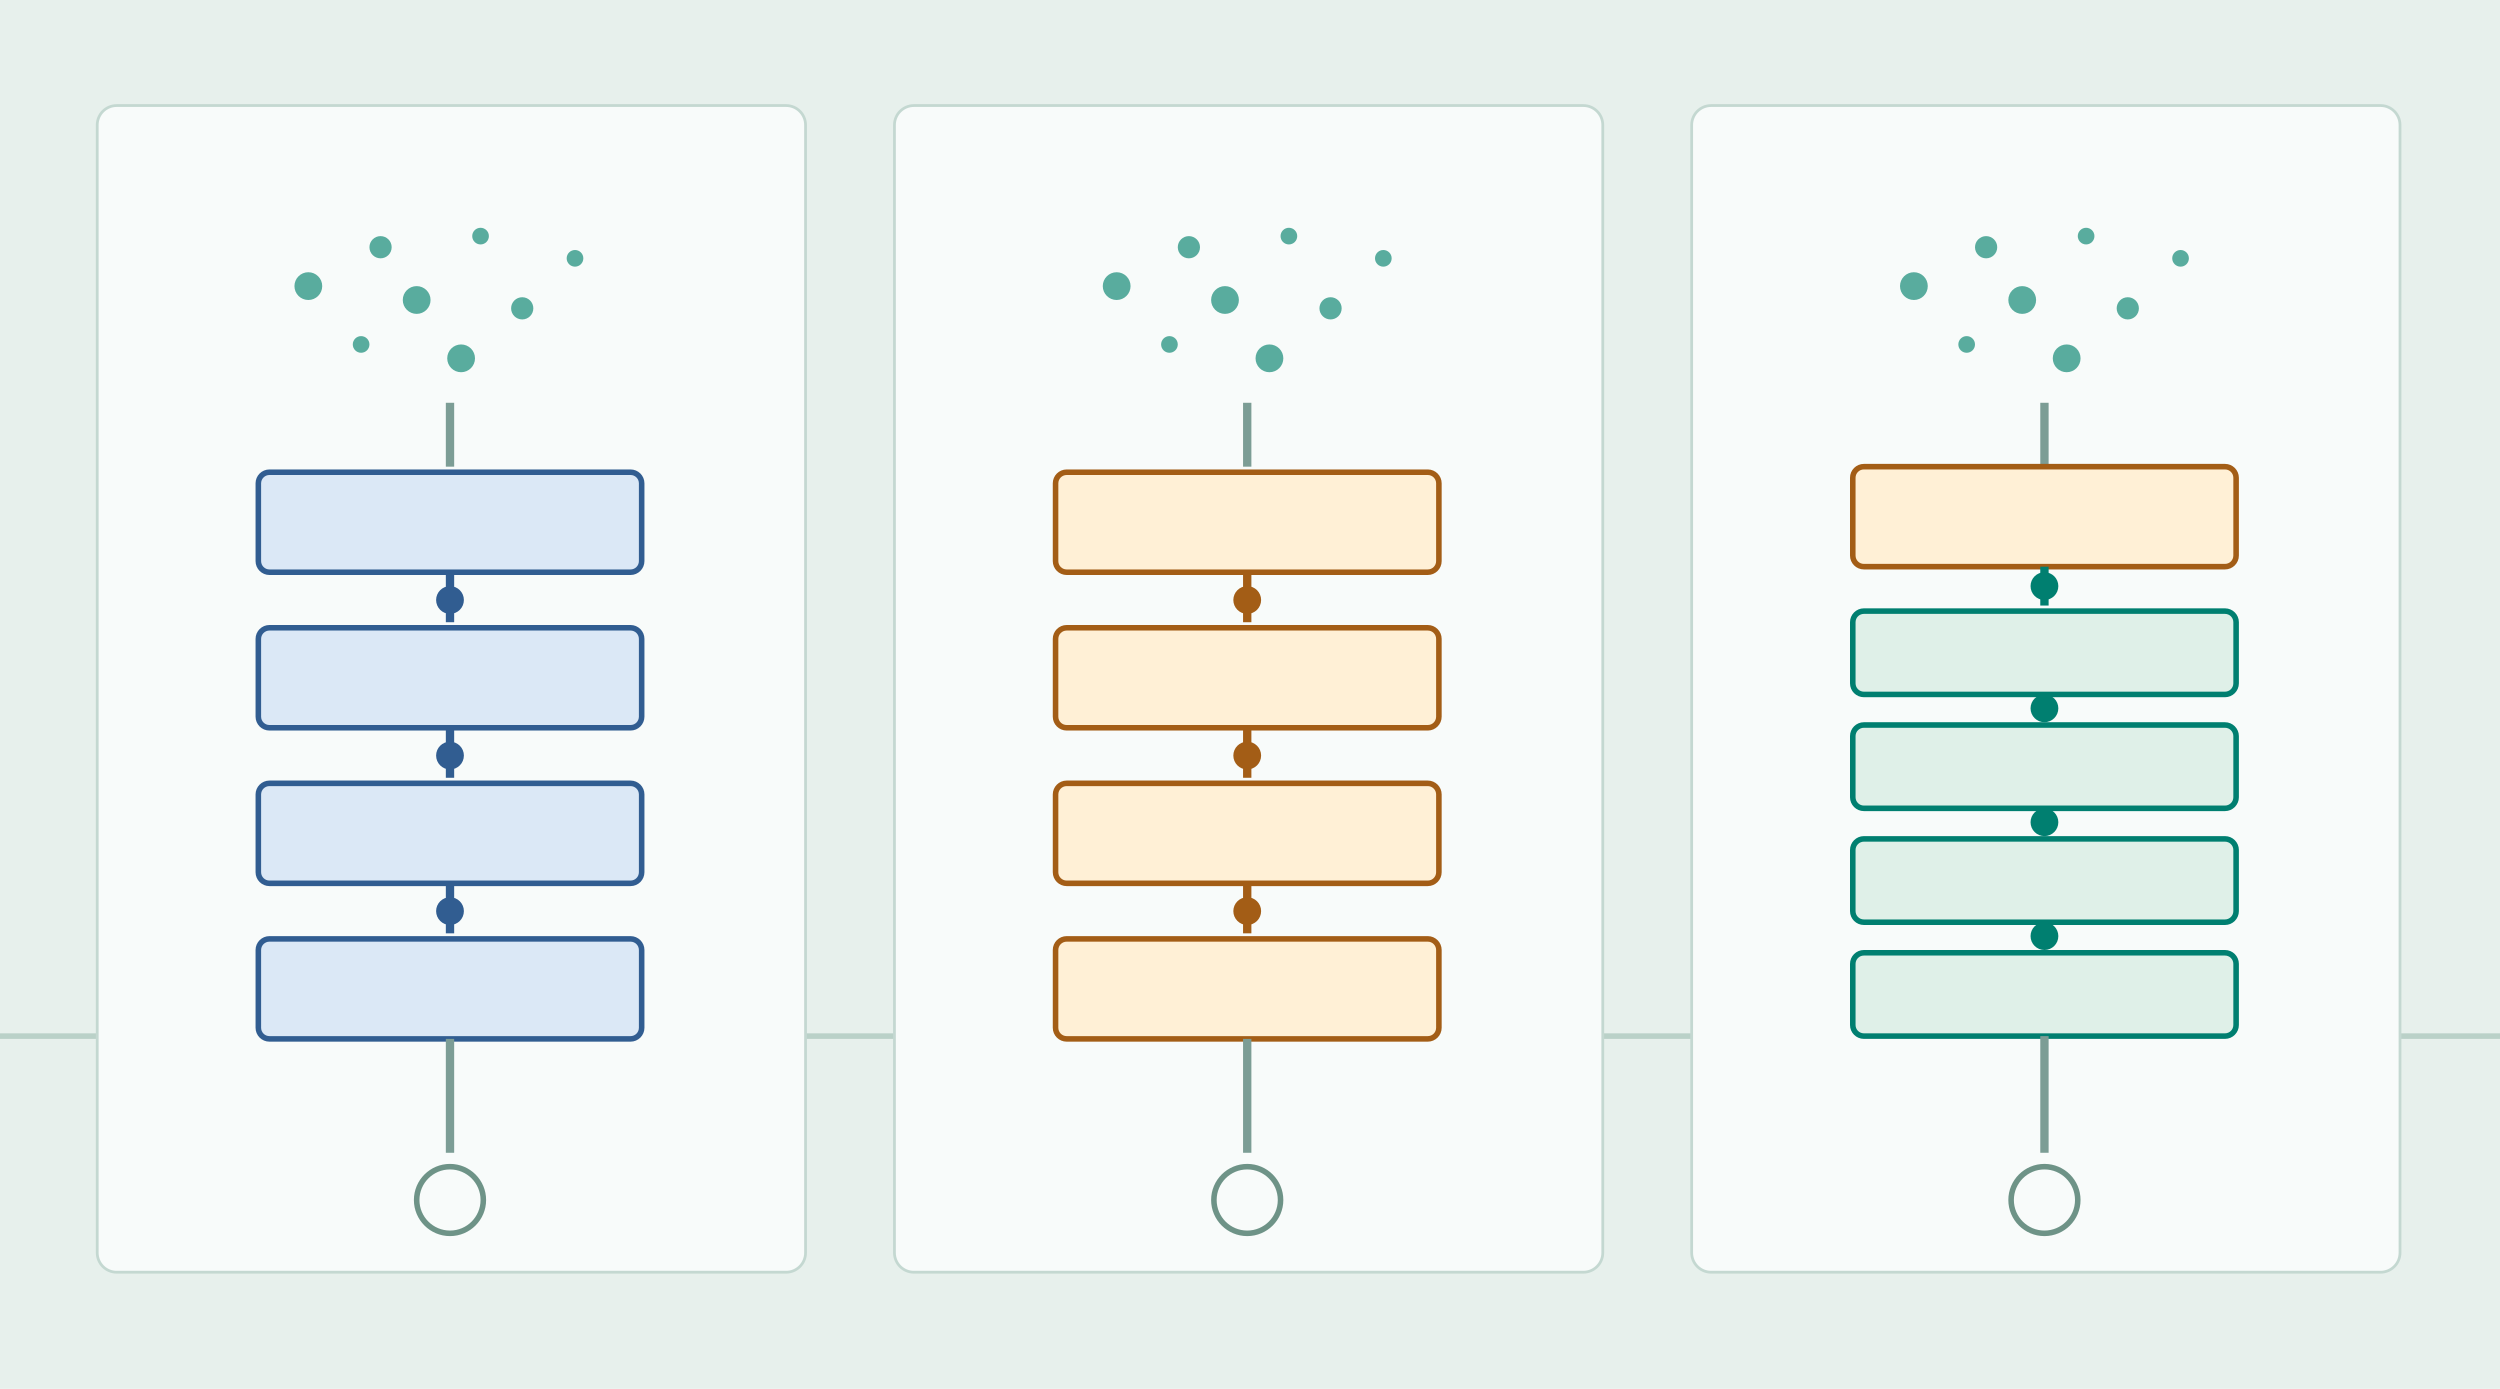
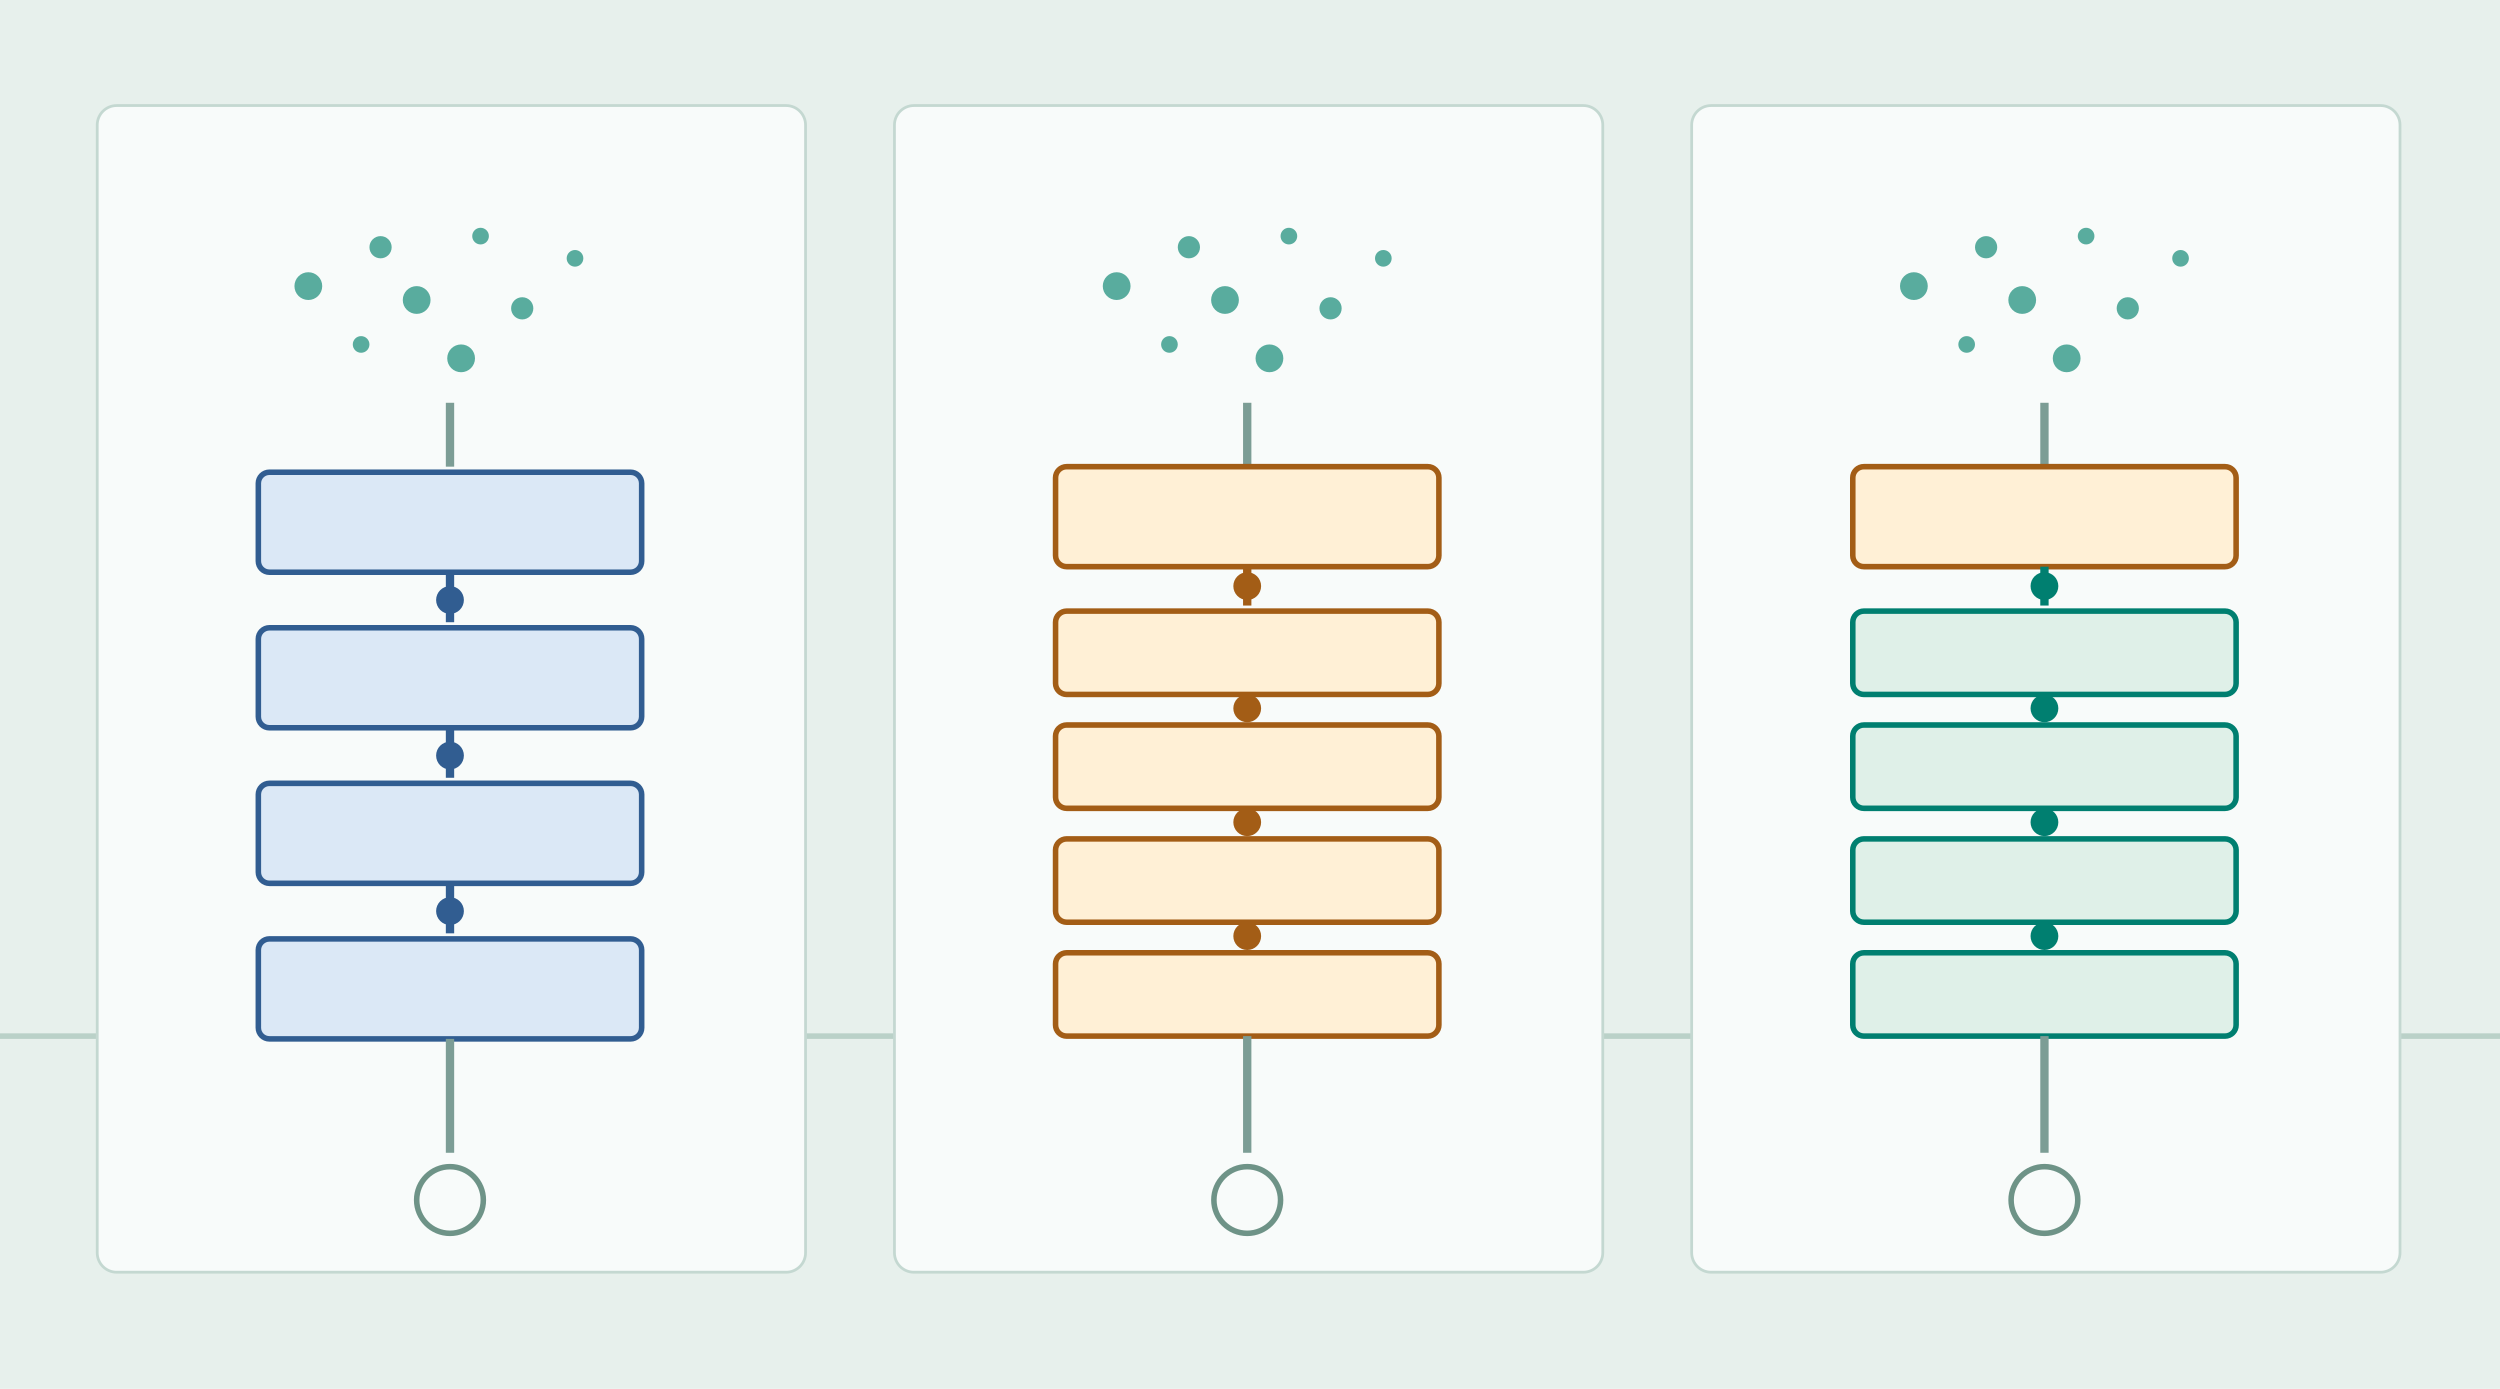
<svg xmlns="http://www.w3.org/2000/svg" viewBox="0 0 900 500" width="900" height="500" role="img" aria-label="Three parallel point-cloud architecture paths">
  <rect width="900" height="500" fill="#e7f0ec" />
  <path d="M0 373H900" stroke="#bad1c8" stroke-width="2" />
  <rect x="35" y="38" width="255" height="420" rx="7" fill="#f8fbfa" stroke="#c4d8d1" />
  <rect x="322" y="38" width="255" height="420" rx="7" fill="#f8fbfa" stroke="#c4d8d1" />
  <rect x="609" y="38" width="255" height="420" rx="7" fill="#f8fbfa" stroke="#c4d8d1" />
  <g fill="#319987" opacity=".8">
    <circle cx="111" cy="103" r="5" />
    <circle cx="137" cy="89" r="4" />
    <circle cx="150" cy="108" r="5" />
    <circle cx="173" cy="85" r="3" />
    <circle cx="188" cy="111" r="4" />
    <circle cx="130" cy="124" r="3" />
    <circle cx="166" cy="129" r="5" />
    <circle cx="207" cy="93" r="3" />
    <circle cx="402" cy="103" r="5" />
    <circle cx="428" cy="89" r="4" />
    <circle cx="441" cy="108" r="5" />
    <circle cx="464" cy="85" r="3" />
    <circle cx="479" cy="111" r="4" />
    <circle cx="421" cy="124" r="3" />
    <circle cx="457" cy="129" r="5" />
    <circle cx="498" cy="93" r="3" />
    <circle cx="689" cy="103" r="5" />
    <circle cx="715" cy="89" r="4" />
    <circle cx="728" cy="108" r="5" />
    <circle cx="751" cy="85" r="3" />
    <circle cx="766" cy="111" r="4" />
    <circle cx="708" cy="124" r="3" />
    <circle cx="744" cy="129" r="5" />
    <circle cx="785" cy="93" r="3" />
  </g>
  <path d="M162 145V168 M449 145V168 M736 145V168" stroke="#7c9d95" stroke-width="3" />
  <g fill="#dbe8f6" stroke="#315d91" stroke-width="2">
    <rect x="93" y="170" width="138" height="36" rx="4" />
    <rect x="93" y="226" width="138" height="36" rx="4" />
    <rect x="93" y="282" width="138" height="36" rx="4" />
    <rect x="93" y="338" width="138" height="36" rx="4" />
  </g>
  <g fill="#fff0d6" stroke="#a35d16" stroke-width="2">
-     <rect x="380" y="170" width="138" height="36" rx="4" />
-     <rect x="380" y="226" width="138" height="36" rx="4" />
-     <rect x="380" y="282" width="138" height="36" rx="4" />
-     <rect x="380" y="338" width="138" height="36" rx="4" />
+     <rect x="380" y="168" width="138" height="36" rx="4" />
+     <rect x="380" y="220" width="138" height="30" rx="4" />
+     <rect x="380" y="261" width="138" height="30" rx="4" />
+     <rect x="380" y="302" width="138" height="30" rx="4" />
+     <rect x="380" y="343" width="138" height="30" rx="4" />
    <rect x="667" y="168" width="138" height="36" rx="4" />
  </g>
  <g fill="#dff0e8" stroke="#007f70" stroke-width="2">
    <rect x="667" y="220" width="138" height="30" rx="4" />
    <rect x="667" y="261" width="138" height="30" rx="4" />
    <rect x="667" y="302" width="138" height="30" rx="4" />
    <rect x="667" y="343" width="138" height="30" rx="4" />
  </g>
  <g stroke-width="3" fill="none">
    <path d="M162 206v18 M162 262v18 M162 318v18" stroke="#315d91" />
-     <path d="M449 206v18 M449 262v18 M449 318v18" stroke="#a35d16" />
+     <path d="M449 204v14 M449 250v9 M449 291v9 M449 332v9" stroke="#a35d16" />
    <path d="M736 204v14 M736 250v9 M736 291v9 M736 332v9" stroke="#007f70" />
  </g>
  <g fill="#315d91">
    <circle cx="162" cy="216" r="5" />
    <circle cx="162" cy="272" r="5" />
    <circle cx="162" cy="328" r="5" />
  </g>
  <g fill="#a35d16">
-     <circle cx="449" cy="216" r="5" />
-     <circle cx="449" cy="272" r="5" />
-     <circle cx="449" cy="328" r="5" />
+     <circle cx="449" cy="211" r="5" />
+     <circle cx="449" cy="255" r="5" />
+     <circle cx="449" cy="296" r="5" />
+     <circle cx="449" cy="337" r="5" />
  </g>
  <g fill="#007f70">
    <circle cx="736" cy="211" r="5" />
    <circle cx="736" cy="255" r="5" />
    <circle cx="736" cy="296" r="5" />
    <circle cx="736" cy="337" r="5" />
  </g>
-   <path d="M162 374V415 M449 374V415 M736 373V415" stroke="#7c9d95" stroke-width="3" />
+   <path d="M162 374V415 M449 373V415 M736 373V415" stroke="#7c9d95" stroke-width="3" />
  <g fill="none" stroke="#6e9387" stroke-width="2">
    <circle cx="162" cy="432" r="12" />
    <circle cx="449" cy="432" r="12" />
    <circle cx="736" cy="432" r="12" />
  </g>
</svg>
